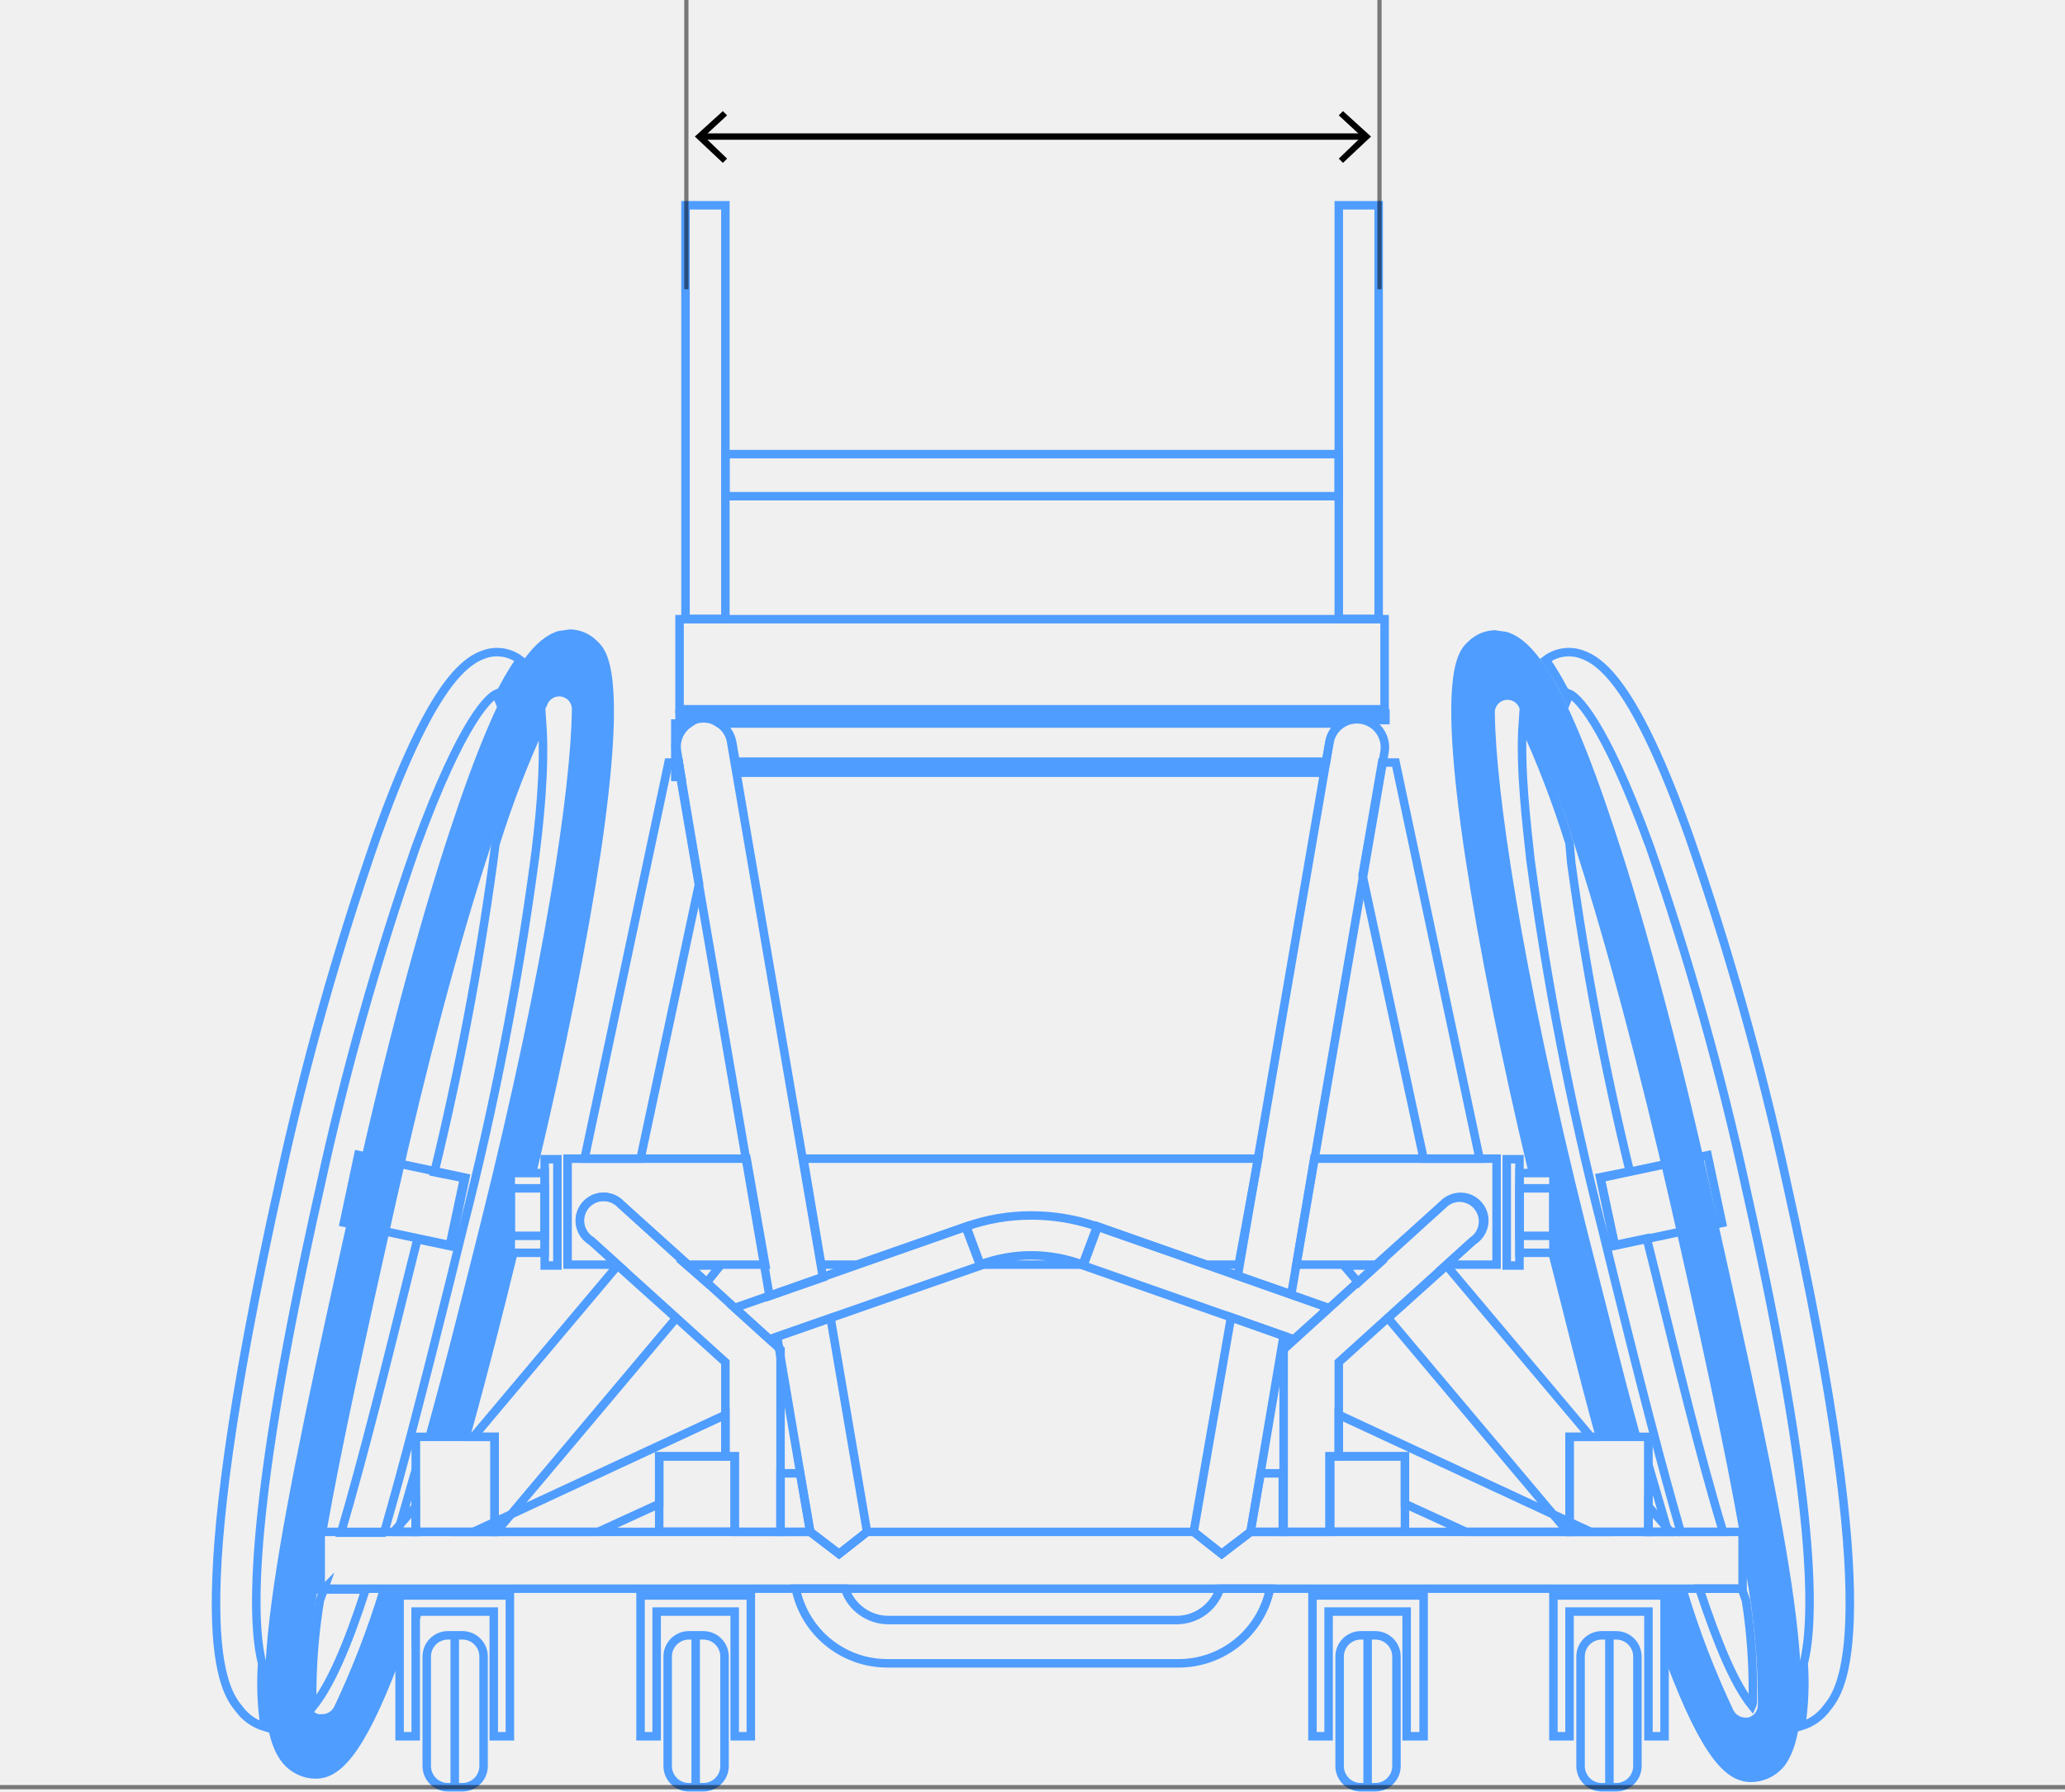
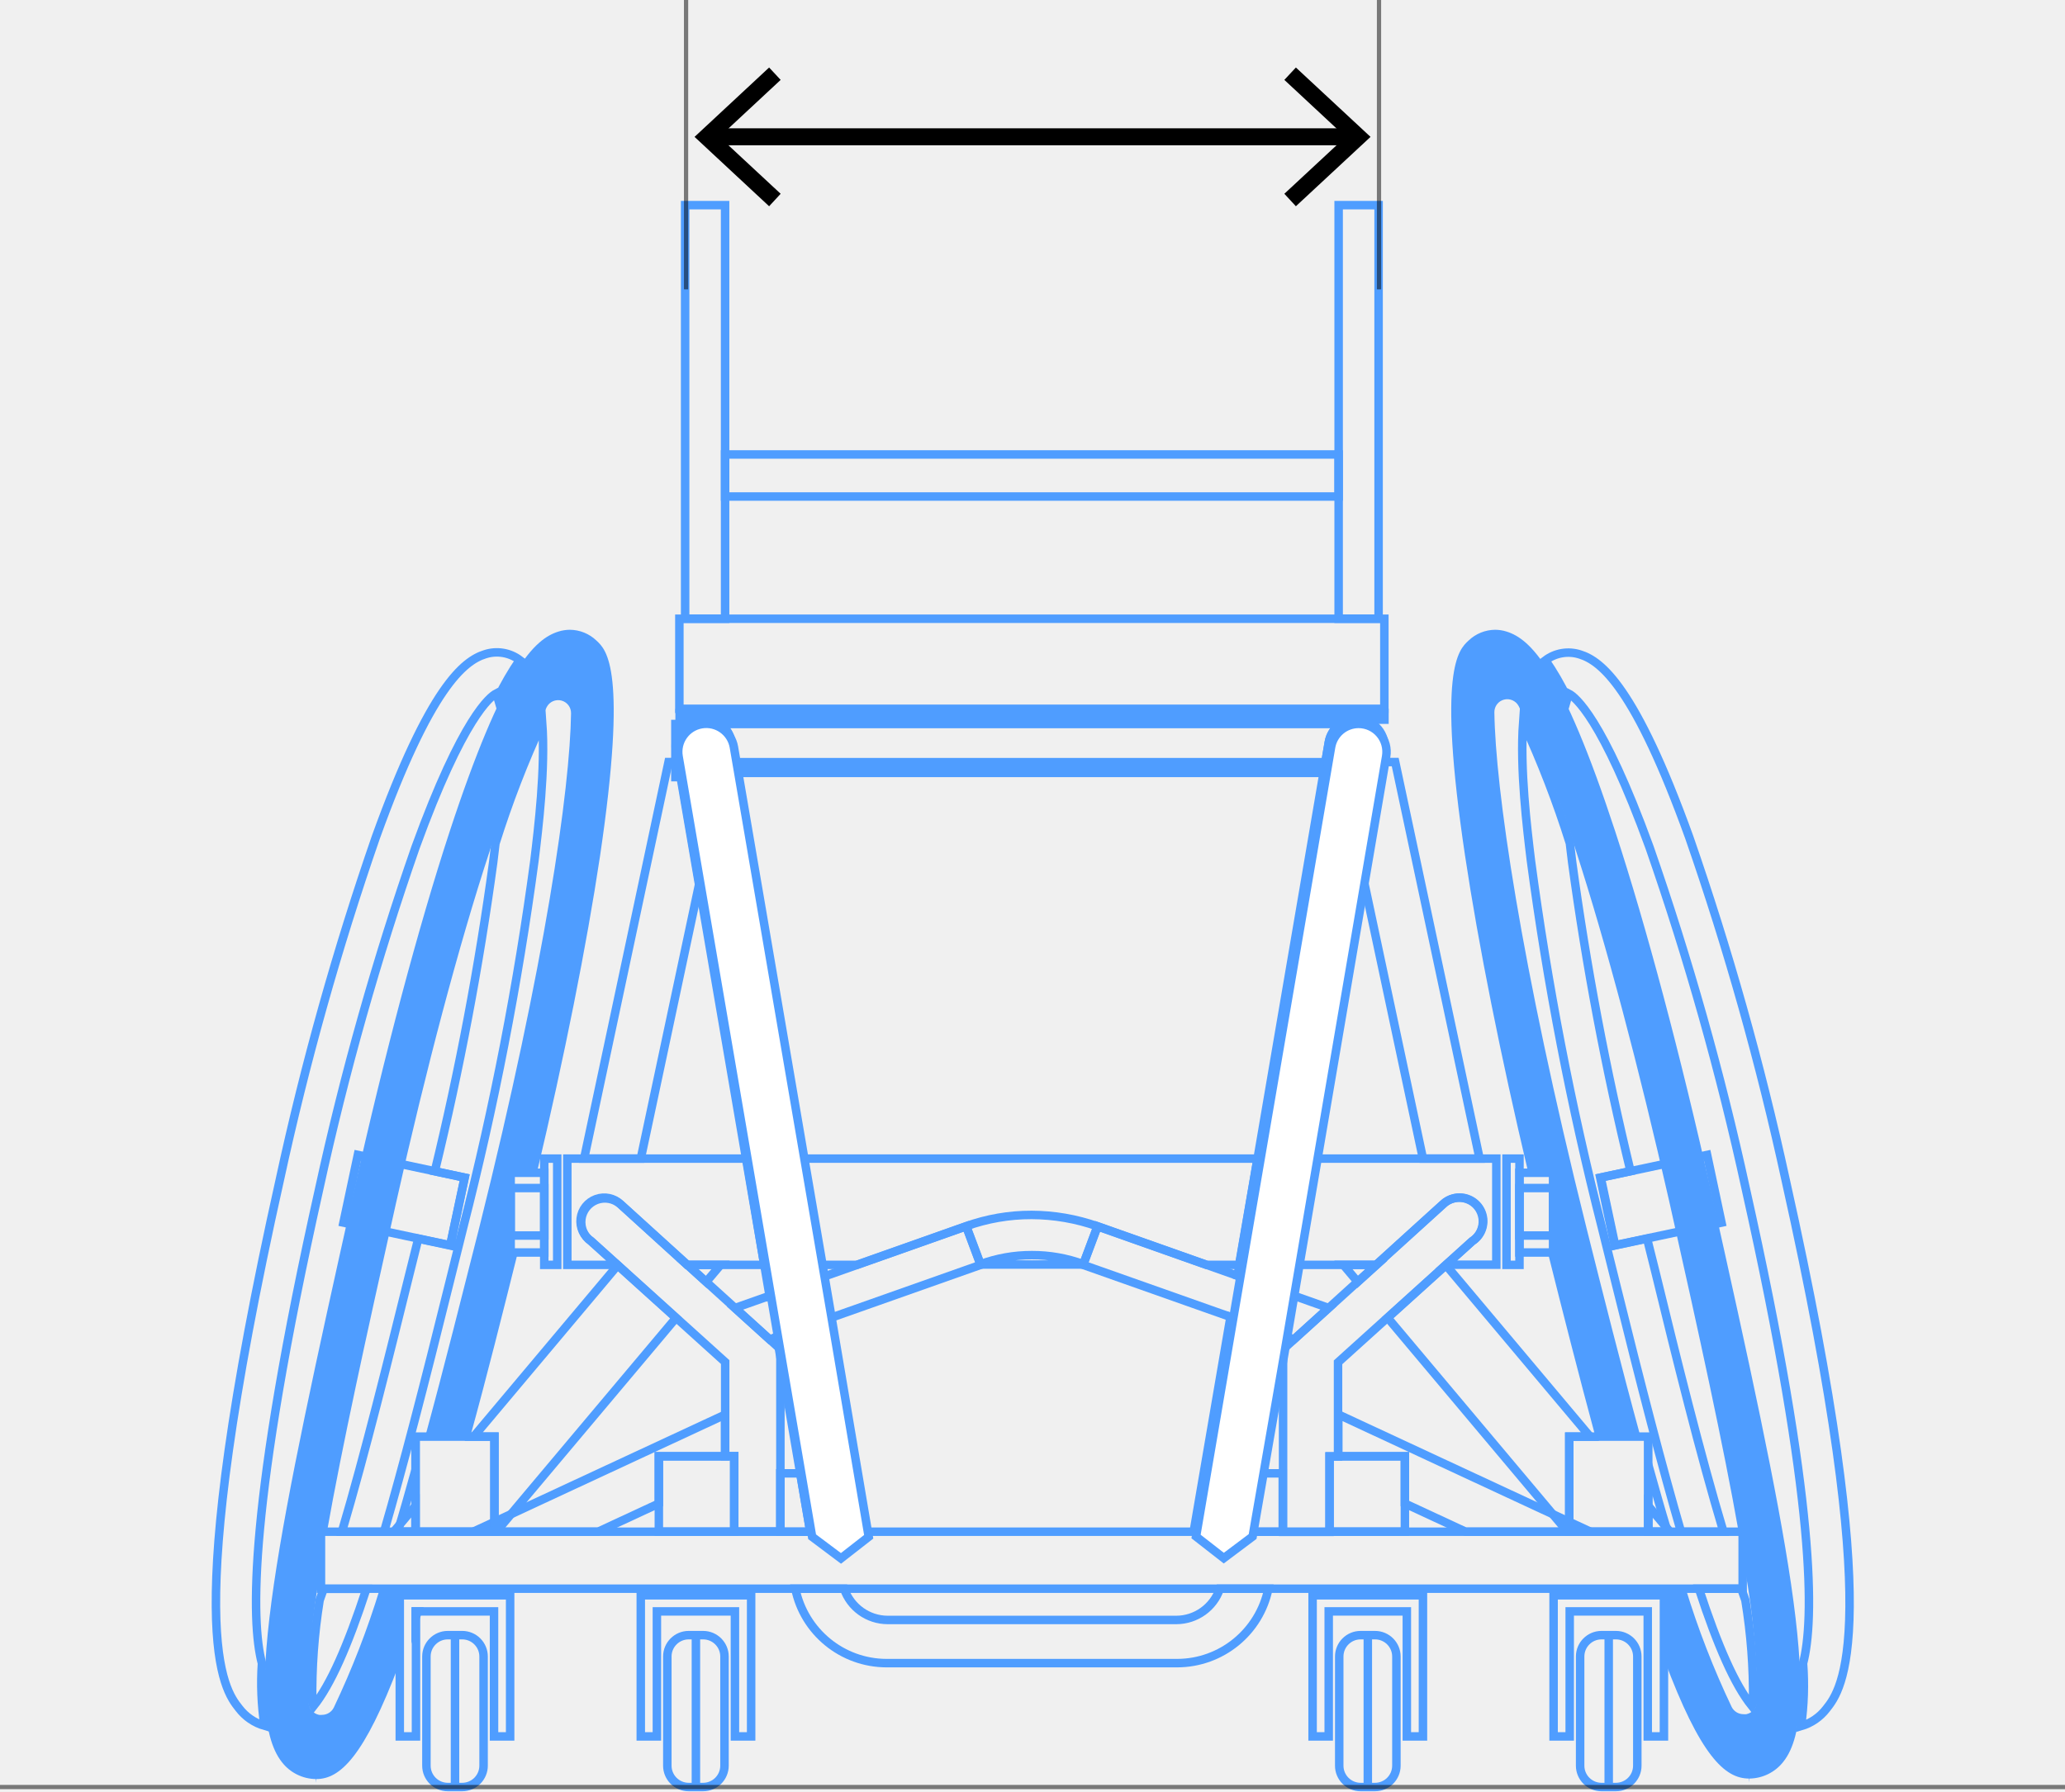
- <svg xmlns="http://www.w3.org/2000/svg" id="Layer_1" data-name="Layer 1" viewBox="0 0 243.4 211.2">
-   <line x1="82.7" y1="16.1" x2="160.8" y2="16.1" fill="none" stroke="#000" stroke-miterlimit="10" stroke-width="0.75" />
-   <polygon points="85.2 19.2 85.7 18.7 83 16.1 85.7 13.6 85.2 13.1 81.9 16.1 85.2 19.2" />
-   <polygon points="158.3 19.2 157.8 18.7 160.5 16.1 157.8 13.6 158.3 13.1 161.6 16.1 158.3 19.2" />
-   <path d="M30.9,196.1c-1.3-5-1.6-18.7,6.8-56A346.6,346.6,0,0,1,49,99.9c5.6-15.4,8.8-17.8,9.5-18.1l0.2,0.5a34,34,0,0,1,2.6-4.5,4.5,4.5,0,0,0-4.1-.7c-2.5.8-6.5,3.8-12.8,21.5A349,349,0,0,0,33,139.1c-11.9,53.4-6.6,60.2-4.8,62.4a5.8,5.8,0,0,0,3,2.1A34.4,34.4,0,0,1,30.9,196.1Z" fill="none" stroke="#4f9dff" stroke-miterlimit="10" />
-   <rect x="85.5" y="53.6" width="72.3" height="4.96" transform="translate(243.3 112.1) rotate(180)" fill="none" stroke="#4f9dff" stroke-miterlimit="10" />
-   <rect x="157.8" y="24.2" width="4.7" height="48.77" fill="none" stroke="#4f9dff" stroke-miterlimit="10" />
-   <rect x="80.8" y="24.2" width="4.7" height="48.77" fill="none" stroke="#4f9dff" stroke-miterlimit="10" />
-   <rect x="80.1" y="73" width="83.1" height="10.62" fill="none" stroke="#4f9dff" stroke-miterlimit="10" />
-   <rect x="60.2" y="138.3" width="4" height="9.4" fill="none" stroke="#4f9dff" stroke-miterlimit="10" />
-   <rect x="64.2" y="136.6" width="1.5" height="12.53" transform="translate(129.9 285.8) rotate(180)" fill="none" stroke="#4f9dff" stroke-miterlimit="10" />
-   <rect x="177.6" y="136.6" width="1.5" height="12.53" transform="translate(356.7 285.8) rotate(180)" fill="none" stroke="#4f9dff" stroke-miterlimit="10" />
-   <polygon points="147.4 180.6 151.2 180.6 151.2 173.7 148.6 173.7 147.4 180.6" fill="none" stroke="#4f9dff" stroke-miterlimit="10" />
-   <polygon points="92 173.7 92 180.6 95.5 180.6 94.3 173.7 92 173.7" fill="none" stroke="#4f9dff" stroke-miterlimit="10" />
-   <path d="M143.8,187.3a5.4,5.4,0,0,1-5.1,3.7h-34a5.4,5.4,0,0,1-5.1-3.7H93.8a11,11,0,0,0,10.8,8.8h34.3a11,11,0,0,0,10.8-8.8h-5.7Z" fill="none" stroke="#4f9dff" stroke-miterlimit="10" />
-   <rect x="157.9" y="192.8" width="6.7" height="17.91" rx="2.5" ry="2.5" fill="none" stroke="#4f9dff" stroke-miterlimit="10" />
-   <polygon points="165.8 188.1 156.6 188.1 155.3 188.1 154.7 188.1 154.7 204.7 156.6 204.7 156.6 190 165.8 190 165.8 204.7 167.8 204.7 167.8 190 167.8 188.1 165.8 188.1" fill="none" stroke="#4f9dff" stroke-miterlimit="10" />
-   <line x1="161.2" y1="192.8" x2="161.2" y2="210.7" fill="none" stroke="#4f9dff" stroke-miterlimit="10" />
-   <rect x="78.7" y="192.8" width="6.7" height="17.91" rx="2.5" ry="2.5" fill="none" stroke="#4f9dff" stroke-miterlimit="10" />
-   <polygon points="86.6 188.1 77.4 188.1 76.1 188.1 75.5 188.1 75.5 204.7 77.4 204.7 77.4 190 86.6 190 86.6 204.7 88.5 204.7 88.5 190 88.5 188.1 86.6 188.1" fill="none" stroke="#4f9dff" stroke-miterlimit="10" />
-   <line x1="82" y1="192.8" x2="82" y2="210.7" fill="none" stroke="#4f9dff" stroke-miterlimit="10" />
-   <rect x="50.3" y="192.8" width="6.7" height="17.91" rx="2.5" ry="2.5" fill="none" stroke="#4f9dff" stroke-miterlimit="10" />
-   <line x1="53.6" y1="192.8" x2="53.6" y2="210.7" fill="none" stroke="#4f9dff" stroke-miterlimit="10" />
-   <rect x="186.3" y="192.8" width="6.7" height="17.91" rx="2.5" ry="2.5" fill="none" stroke="#4f9dff" stroke-miterlimit="10" />
-   <line x1="189.7" y1="192.8" x2="189.7" y2="210.7" fill="none" stroke="#4f9dff" stroke-miterlimit="10" />
-   <rect x="179.1" y="140.1" width="4" height="5.6" fill="none" stroke="#4f9dff" stroke-miterlimit="10" />
-   <polygon points="157.8 166.8 157.8 171.7 165.6 171.7 165.6 177.3 172.8 180.6 187.5 180.6 157.8 166.8" fill="none" stroke="#4f9dff" stroke-miterlimit="10" />
-   <polygon points="85.5 166.8 55.8 180.6 70.5 180.6 77.7 177.3 77.7 171.7 85.5 171.7 85.5 166.8" fill="none" stroke="#4f9dff" stroke-miterlimit="10" />
-   <polygon points="83.3 151.2 84.9 149.2 81 149.2 83.3 151.2" fill="none" stroke="#4f9dff" stroke-miterlimit="10" />
-   <polygon points="145.1 155.3 140.7 180.6 144 183.2 147.4 180.6 151.3 157.5 145.1 155.3" fill="none" stroke="#4f9dff" stroke-miterlimit="10" />
-   <polygon points="91.6 157.6 95.5 180.6 98.9 183.2 102.2 180.6 97.9 155.4 91.6 157.6" fill="none" stroke="#4f9dff" stroke-miterlimit="10" />
-   <polygon points="156.6 154.2 129.4 144.6 127.7 149.2 152.5 157.9 156.6 154.2" fill="none" stroke="#4f9dff" stroke-miterlimit="10" />
-   <path d="M121.6,148a17.4,17.4,0,0,0-6.1,1.1l-1.7-4.5,1.7,4.5h12.1l1.7-4.5-1.7,4.5A17.4,17.4,0,0,0,121.6,148Z" fill="none" stroke="#4f9dff" stroke-miterlimit="10" />
-   <polygon points="90.7 157.9 115.6 149.2 113.9 144.6 86.6 154.2 90.7 157.9" fill="none" stroke="#4f9dff" stroke-miterlimit="10" />
-   <rect x="179.1" y="138.3" width="4" height="9.4" fill="none" stroke="#4f9dff" stroke-miterlimit="10" />
-   <path d="M88,136.6H66.9v12.5h5.9l-3.1-2.8a2.8,2.8,0,1,1,3.5-4.3h0l7.9,7.1h9.1Z" fill="none" stroke="#4f9dff" stroke-miterlimit="10" />
-   <path d="M148.3,136.6H94.7l2.1,12.5H101l12.9-4.5a22.7,22.7,0,0,1,7.7-1.3,23.6,23.6,0,0,1,7.7,1.3l12.9,4.5h3.8Z" fill="none" stroke="#4f9dff" stroke-miterlimit="10" />
-   <path d="M154.9,136.6l-2.1,12.5h9.4l7.9-7.1h0a2.8,2.8,0,1,1,3.5,4.3l-3.1,2.8h5.9V136.6H154.9Z" fill="none" stroke="#4f9dff" stroke-miterlimit="10" />
-   <rect x="41.2" y="137.4" width="12.9" height="8.16" transform="translate(30.5 -6.8) rotate(12)" fill="none" stroke="#4f9dff" stroke-miterlimit="10" />
-   <polygon points="80 89.9 78.8 89.9 68.9 136.6 75.5 136.6 82.4 104.2 80 89.9" fill="none" stroke="#4f9dff" stroke-miterlimit="10" />
-   <polygon points="164.5 89.9 162.9 89.9 160.6 103.2 167.8 136.6 174.4 136.6 164.5 89.9" fill="none" stroke="#4f9dff" stroke-miterlimit="10" />
-   <path d="M79.8,88.6a3.3,3.3,0,0,1,1.4-3.3H79.6v4.5H80Z" fill="none" stroke="#4f9dff" stroke-miterlimit="10" />
-   <path d="M86.3,87.5l0.4,2.3h69.6l0.4-2.3a3.3,3.3,0,0,1,1.4-2.2H84.8A3.3,3.3,0,0,1,86.3,87.5Z" fill="none" stroke="#4f9dff" stroke-miterlimit="10" />
-   <polygon points="80 89.9 79.6 89.9 79.6 91.6 80.3 91.6 80 89.9" fill="none" stroke="#4f9dff" stroke-miterlimit="10" />
-   <polygon points="87 91.6 155.9 91.6 156.3 89.9 86.7 89.9 87 91.6" fill="#4f9dff" />
-   <path d="M97,150.6l-10.8-63a3.3,3.3,0,1,0-6.5,1.1l11,64.1Z" fill="none" stroke="#4f9dff" stroke-miterlimit="10" />
-   <path d="M159.9,84.8a3.3,3.3,0,0,0-3.2,2.7l-10.8,62.9,6.3,2.2,11-64A3.3,3.3,0,0,0,159.9,84.8Z" fill="none" stroke="#4f9dff" stroke-miterlimit="10" />
-   <path d="M79.6,83.6v1.8h1.6a3.2,3.2,0,0,1,3.7,0h73.2a3.2,3.2,0,0,1,3.7,0h2V83.6H79.6Z" fill="#4f9dff" />
-   <rect x="60.2" y="140.1" width="4" height="5.6" fill="none" stroke="#4f9dff" stroke-miterlimit="10" />
-   <path d="M212.6,196.1c1.3-5,1.6-18.7-6.8-56a346.6,346.6,0,0,0-11.3-40.2c-5.6-15.4-8.8-17.8-9.5-18.1l-0.2.5a34,34,0,0,0-2.6-4.5,4.5,4.5,0,0,1,4.1-.7c2.5,0.8,6.5,3.8,12.8,21.5a349,349,0,0,1,11.4,40.4c11.9,53.4,6.6,60.2,4.8,62.4a5.8,5.8,0,0,1-3,2.1A34.4,34.4,0,0,0,212.6,196.1Z" fill="none" stroke="#4f9dff" stroke-miterlimit="10" />
-   <rect x="189.4" y="137.4" width="12.9" height="8.16" transform="translate(416.8 239.2) rotate(168)" fill="none" stroke="#4f9dff" stroke-miterlimit="10" />
-   <path d="M172.1,141.2a2.8,2.8,0,0,0-2,.8h0l-18.8,17.1v21.5h5.5v-8.9h1V160.6l15.8-14.3A2.8,2.8,0,0,0,172.1,141.2Z" fill="none" stroke="#4f9dff" stroke-miterlimit="10" />
-   <rect x="156.7" y="171.7" width="8.9" height="8.88" fill="none" stroke="#4f9dff" stroke-miterlimit="10" />
-   <path d="M73.2,142h0a2.8,2.8,0,1,0-3.5,4.3l15.8,14.3v11.1h1.1v8.9H92V159.1Z" fill="none" stroke="#4f9dff" stroke-miterlimit="10" />
-   <rect x="77.7" y="171.7" width="8.9" height="8.88" fill="none" stroke="#4f9dff" stroke-miterlimit="10" />
-   <path d="M188.8,144.7l1.6,6.5c3,12.1,5.5,21.8,7.7,29.4h5c-2.8-9.2-5.5-20.5-8-30.6l-1-4-3.8.8-1.7-8,3.5-.7a360.1,360.1,0,0,1-6.9-36.4L185,99.4a118.1,118.1,0,0,0-5.5-14.3c-0.4,5.5.5,12.5,0.9,16.3A376.3,376.3,0,0,0,188.8,144.7Z" fill="none" stroke="#4f9dff" stroke-miterlimit="10" />
-   <path d="M205.8,188.7l-0.5-1.4h-5c2.3,6.9,4.2,11.3,6.2,13.8a1.1,1.1,0,0,0,.1-0.5A68.6,68.6,0,0,0,205.8,188.7Z" fill="none" stroke="#4f9dff" stroke-miterlimit="10" />
-   <path d="M45.3,180.6c2.2-7.6,4.7-17.3,7.7-29.4l1.6-6.5A376.3,376.3,0,0,0,63,101.5c0.5-3.8,1.3-10.8.9-16.3a118.1,118.1,0,0,0-5.5,14.3l-0.3,2.3a360.1,360.1,0,0,1-6.9,36.4l3.5,0.7-1.7,8-3.8-.8-1,4c-2.5,10.1-5.3,21.4-8,30.6h5Z" fill="none" stroke="#4f9dff" stroke-miterlimit="10" />
-   <path d="M38.2,187.3l-0.5,1.4a68.6,68.6,0,0,0-.9,12,1.1,1.1,0,0,0,.1.5c2-2.5,4-7,6.2-13.8h-5Z" fill="none" stroke="#4f9dff" stroke-miterlimit="10" />
-   <polygon points="147.4 180.6 144 183.2 140.7 180.6 102.2 180.6 98.9 183.2 95.5 180.6 37.8 180.6 37.8 187.3 205.4 187.3 205.4 180.6 147.4 180.6" fill="none" stroke="#4f9dff" stroke-miterlimit="10" />
-   <polygon points="194.3 188.1 185 188.1 183.7 188.1 183.1 188.1 183.1 204.7 185 204.7 185 190 194.3 190 194.3 204.7 196.2 204.7 196.2 190 196.2 188.1 194.3 188.1" fill="none" stroke="#4f9dff" stroke-miterlimit="10" />
-   <path d="M49,190.8l0.2-.7H49v0.7Z" fill="none" stroke="#4f9dff" stroke-miterlimit="10" />
-   <polygon points="58.2 188.1 49 188.1 47.7 188.1 47.1 188.1 47.1 204.7 49 204.7 49 190 58.2 190 58.2 204.7 60.1 204.7 60.1 190 60.1 188.1 58.2 188.1" fill="none" stroke="#4f9dff" stroke-miterlimit="10" />
-   <path d="M194.3,172.7v7.9h2.3Z" fill="none" stroke="#4f9dff" stroke-miterlimit="10" />
-   <path d="M201.7,140.6c-3.6-16.2-7.6-31.3-11.3-42.5-6.3-19.2-10-22.7-12.8-23.6l-1.4-.2a4.6,4.6,0,0,0-3.1,1.3c-1.2,1.1-3.7,3.4-.4,25.4,1.6,10.5,4.2,23.6,7.5,37.4h3.1v9.4h-0.8c1.8,7,3.6,14.5,5.6,21.7h5.3c-2.3-8.3-4.4-16.9-6.4-24.7-7.8-31.2-10.7-51.8-10.8-60.6a1.5,1.5,0,0,1,2.9-.7,108.7,108.7,0,0,1,6.8,17.1c3.5,10.9,7.4,25.6,11,41.4s6.4,28.7,8.2,38.9h0.5v3.1l0.2,1.5a83.5,83.5,0,0,1,1.4,15.5,1.5,1.5,0,0,1-1.2,1.5h-0.3a1.6,1.6,0,0,1-1.4-.9,101.7,101.7,0,0,1-5.4-14h-5.4l0.3,0.8h2.6v7.6c4.3,11.4,7.1,14.1,10,14.1v0a5.1,5.1,0,0,0,4-2C215.1,201.6,210.7,180.5,201.7,140.6Z" fill="#4f9dff" />
-   <polygon points="187.5 169.4 170.5 149.2 163.6 155.4 184.8 180.6 185 180.6 185 169.4 187.5 169.4" fill="none" stroke="#4f9dff" stroke-miterlimit="10" />
-   <polygon points="194.3 177.6 194.3 180.6 196.9 180.6 194.3 177.6" fill="none" stroke="#4f9dff" stroke-miterlimit="10" />
-   <rect x="185" y="169.4" width="9.3" height="11.2" fill="none" stroke="#4f9dff" stroke-miterlimit="10" />
-   <path d="M70.3,75.5a4.6,4.6,0,0,0-3.1-1.3l-1.4.2c-2.8.9-6.5,4.4-12.8,23.6-3.7,11.2-7.7,26.3-11.3,42.5-8.9,39.9-13.3,61-8.5,67.2a5.1,5.1,0,0,0,4,2v0c2.8,0,5.6-2.6,9.8-13.7v-8h2.8l0.3-.8H44.8a101.7,101.7,0,0,1-5.4,14,1.6,1.6,0,0,1-1.4.9H37.6a1.5,1.5,0,0,1-1.2-1.5,83.5,83.5,0,0,1,1.4-15.5v-4.6h0.7c1.8-10.2,4.6-22.8,8.2-38.9s7.4-30.4,11-41.4a108.7,108.7,0,0,1,6.8-17.1,1.5,1.5,0,0,1,2.9.7c-0.1,8.8-3,29.4-10.8,60.6-2,7.9-4.1,16.5-6.4,24.7h5.3c2-7.2,3.9-14.7,5.6-21.7H60.2v-9.4h3.1c3.3-13.8,5.9-26.9,7.5-37.4C74,78.9,71.5,76.6,70.3,75.5Z" fill="#4f9dff" />
-   <path d="M49,180.6v-7.3l-2.1,7.3H49Z" fill="none" stroke="#4f9dff" stroke-miterlimit="10" />
-   <polygon points="46.4 180.6 49 180.6 49 177.6 46.4 180.6" fill="none" stroke="#4f9dff" stroke-miterlimit="10" />
-   <polygon points="72.8 149.2 55.8 169.4 58.3 169.4 58.3 180.6 58.5 180.6 79.7 155.4 72.8 149.2" fill="none" stroke="#4f9dff" stroke-miterlimit="10" />
-   <rect x="49" y="169.4" width="9.3" height="11.2" fill="none" stroke="#4f9dff" stroke-miterlimit="10" />
-   <polygon points="160.1 151.2 158.4 149.2 162.3 149.2 160.1 151.2" fill="none" stroke="#4f9dff" stroke-miterlimit="10" />
-   <line x1="80.9" x2="80.9" y2="34.1" fill="none" stroke="#000" stroke-miterlimit="10" stroke-width="0.5" opacity="0.5" />
-   <line x1="162.6" x2="162.6" y2="34.1" fill="none" stroke="#000" stroke-miterlimit="10" stroke-width="0.5" opacity="0.5" />
-   <line x1="243.4" y1="210.7" y2="210.7" fill="none" stroke="#000" stroke-miterlimit="10" stroke-width="0.5" opacity="0.5" />
+ <svg xmlns="http://www.w3.org/2000/svg" id="Layer_1" data-name="Layer 1" viewBox="0 0 243.44 211.22">
+   <defs>
+     <style>.cls-1,.cls-2,.cls-4{fill:none;}.cls-1,.cls-4{stroke:#000;}.cls-1,.cls-2,.cls-4,.cls-5{stroke-miterlimit:10;}.cls-1{stroke-width:2px;}.cls-2,.cls-5{stroke:#4f9dff;}.cls-3{fill:#4f9dff;}.cls-4{stroke-width:0.5px;opacity:0.5;}.cls-5{fill:#fff;}</style>
+   </defs>
+   <line class="cls-1" x1="84.04" y1="16.13" x2="159.4" y2="16.13" />
+   <polygon points="90.67 24.32 92.03 22.85 84.81 16.14 92.03 9.42 90.67 7.96 81.88 16.14 90.67 24.32" />
+   <polygon points="152.77 24.32 151.41 22.85 158.63 16.14 151.41 9.42 152.77 7.96 161.57 16.14 152.77 24.32" />
+   <path class="cls-2" d="M30.88,196.14c-1.31-5-1.58-18.73,6.76-56A346.59,346.59,0,0,1,49,99.88c5.58-15.36,8.82-17.75,9.49-18.1a2.86,2.86,0,0,1,.2.51,34,34,0,0,1,2.58-4.46,4.47,4.47,0,0,0-4.1-.68c-2.46.77-6.47,3.84-12.85,21.54A349,349,0,0,0,33,139.06c-11.93,53.4-6.58,60.16-4.82,62.38a5.83,5.83,0,0,0,3,2.06A34.43,34.43,0,0,1,30.88,196.14Z" />
+   <rect class="cls-2" x="85.48" y="53.59" width="72.33" height="4.96" transform="translate(243.29 112.14) rotate(180)" />
+   <rect class="cls-2" x="157.81" y="24.19" width="4.71" height="48.77" />
+   <rect class="cls-2" x="80.77" y="24.19" width="4.71" height="48.77" />
+   <rect class="cls-2" x="80.09" y="72.96" width="83.11" height="10.62" />
+   <rect class="cls-2" x="60.2" y="138.29" width="3.97" height="9.4" />
+   <rect class="cls-2" x="64.17" y="136.62" width="1.53" height="12.53" transform="translate(129.86 285.77) rotate(180)" />
+   <rect class="cls-2" x="177.59" y="136.62" width="1.53" height="12.53" transform="translate(356.72 285.77) rotate(180)" />
+   <polygon class="cls-2" points="147.4 180.61 151.22 180.61 151.22 173.73 148.57 173.73 147.4 180.61" />
+   <polygon class="cls-2" points="91.99 173.73 91.99 180.61 95.52 180.61 94.34 173.73 91.99 173.73" />
+   <path class="cls-2" d="M143.81,187.33a5.44,5.44,0,0,1-5.15,3.69h-34a5.44,5.44,0,0,1-5.15-3.69H93.76a11,11,0,0,0,10.76,8.78h34.25a11,11,0,0,0,10.76-8.78h-5.71Z" />
+   <rect class="cls-2" x="157.88" y="192.81" width="6.74" height="17.91" rx="2.52" ry="2.52" />
+   <polygon class="cls-2" points="165.85 188.11 156.64 188.11 155.34 188.11 154.74 188.11 154.74 204.75 156.64 204.75 156.64 190.01 165.85 190.01 165.85 204.75 167.75 204.75 167.75 190.01 167.75 188.11 165.85 188.11" />
+   <line class="cls-2" x1="161.25" y1="192.81" x2="161.25" y2="210.72" />
+   <rect class="cls-2" x="78.67" y="192.81" width="6.74" height="17.91" rx="2.52" ry="2.52" />
+   <polygon class="cls-2" points="86.64 188.11 77.44 188.11 76.14 188.11 75.54 188.11 75.54 204.75 77.44 204.75 77.44 190.01 86.64 190.01 86.64 204.75 88.55 204.75 88.55 190.01 88.55 188.11 86.64 188.11" />
+   <line class="cls-2" x1="82.04" y1="192.81" x2="82.04" y2="210.72" />
+   <rect class="cls-2" x="50.27" y="192.81" width="6.74" height="17.91" rx="2.52" ry="2.52" />
+   <line class="cls-2" x1="53.64" y1="192.81" x2="53.64" y2="210.72" />
+   <rect class="cls-2" x="186.28" y="192.81" width="6.74" height="17.91" rx="2.52" ry="2.52" />
+   <line class="cls-2" x1="189.65" y1="192.81" x2="189.65" y2="210.72" />
+   <rect class="cls-2" x="179.12" y="140.09" width="3.97" height="5.6" />
+   <polygon class="cls-2" points="157.77 166.79 157.77 171.72 165.62 171.72 165.62 177.29 172.77 180.61 187.49 180.61 157.77 166.79" />
+   <polygon class="cls-2" points="85.48 166.81 55.8 180.61 70.52 180.61 77.67 177.29 77.67 171.72 85.48 171.72 85.48 166.81" />
+   <polygon class="cls-2" points="83.25 151.16 84.95 149.15 81.03 149.15 83.25 151.16" />
+   <polygon class="cls-2" points="145.06 155.29 140.72 180.61 144 183.16 147.4 180.61 151.35 157.51 145.06 155.29" />
+   <polygon class="cls-2" points="91.59 157.64 95.52 180.61 98.92 183.16 102.19 180.61 97.88 155.42 91.59 157.64" />
+   <polygon class="cls-2" points="156.62 154.23 129.39 144.6 127.69 149.15 152.54 157.93 156.62 154.23" />
+   <path class="cls-2" d="M121.64,148a17.37,17.37,0,0,0-6.05,1.07l-1.69-4.51,1.71,4.55h12.08l1.71-4.55-1.69,4.51A17.37,17.37,0,0,0,121.64,148Z" />
+   <polygon class="cls-2" points="90.73 157.94 115.6 149.15 113.9 144.6 86.64 154.24 90.73 157.94" />
+   <rect class="cls-2" x="179.12" y="138.29" width="3.97" height="9.4" />
+   <path class="cls-2" d="M88,136.62H66.88v12.53h5.88l-3.08-2.78A2.79,2.79,0,1,1,73.14,142l0,0L81,149.15h9.1Z" />
+   <path class="cls-2" d="M148.25,136.62H94.66l2.14,12.53H101l12.87-4.55a22.71,22.71,0,0,1,7.75-1.34,23.56,23.56,0,0,1,7.75,1.34l12.87,4.55h3.84Z" />
+   <path class="cls-2" d="M154.92,136.62l-2.14,12.53h9.44l7.87-7.14,0,0a2.79,2.79,0,1,1,3.47,4.34l-3.08,2.78h5.92V136.62H154.92Z" />
+   <rect class="cls-2" x="41.2" y="137.43" width="12.88" height="8.16" transform="translate(30.46 -6.81) rotate(12)" />
+   <polygon class="cls-2" points="79.99 89.86 78.81 89.86 68.86 136.62 75.54 136.62 82.44 104.17 79.99 89.86" />
+   <polygon class="cls-2" points="164.48 89.86 162.92 89.86 160.64 103.19 167.75 136.62 174.43 136.62 164.48 89.86" />
+   <path class="cls-2" d="M79.78,88.64a3.27,3.27,0,0,1,1.42-3.27H79.62v4.5H80Z" />
+   <path class="cls-2" d="M86.26,87.53l0.4,2.34h69.59l0.4-2.34a3.27,3.27,0,0,1,1.41-2.16H84.85A3.27,3.27,0,0,1,86.26,87.53Z" />
+   <polygon class="cls-2" points="79.99 89.86 79.62 89.86 79.62 91.64 80.29 91.64 79.99 89.86" />
+   <polygon class="cls-3" points="86.96 91.64 155.95 91.64 156.25 89.86 86.66 89.86 86.96 91.64" />
+   <path class="cls-2" d="M97,150.56l-10.79-63a3.29,3.29,0,1,0-6.48,1.11l11,64.15Z" />
+   <path class="cls-2" d="M159.89,84.79a3.29,3.29,0,0,0-3.24,2.73l-10.76,62.91,6.29,2.22,11-64A3.29,3.29,0,0,0,159.89,84.79Z" />
+   <path class="cls-3" d="M79.62,83.58v1.78H81.2a3.21,3.21,0,0,1,3.65,0h73.21a3.21,3.21,0,0,1,3.65,0h2V83.58H79.62Z" />
+   <rect class="cls-2" x="60.2" y="140.09" width="3.97" height="5.6" />
+   <path class="cls-2" d="M212.56,196.14c1.31-5,1.58-18.73-6.76-56a346.59,346.59,0,0,0-11.34-40.23c-5.58-15.36-8.82-17.75-9.49-18.1a2.86,2.86,0,0,0-.2.51,34,34,0,0,0-2.58-4.46,4.47,4.47,0,0,1,4.1-.68c2.46,0.77,6.47,3.84,12.85,21.54a349,349,0,0,1,11.36,40.38c11.93,53.4,6.58,60.16,4.82,62.38a5.83,5.83,0,0,1-3,2.06A34.43,34.43,0,0,0,212.56,196.14Z" />
+   <rect class="cls-2" x="189.37" y="137.43" width="12.88" height="8.16" transform="translate(416.75 239.22) rotate(168)" />
+   <path class="cls-2" d="M172.09,141.21a2.79,2.79,0,0,0-2,.82l0,0-18.83,17.08v21.52h5.48v-8.88h1V160.64l15.8-14.27A2.79,2.79,0,0,0,172.09,141.21Z" />
+   <rect class="cls-2" x="156.74" y="171.72" width="8.88" height="8.88" />
+   <path class="cls-2" d="M73.16,142l0,0a2.79,2.79,0,1,0-3.47,4.34l15.8,14.27v11.09h1.07v8.88H92V159.09Z" />
+   <rect class="cls-2" x="77.67" y="171.72" width="8.88" height="8.88" />
+   <path class="cls-2" d="M188.83,144.68c0.53,2.11,1.07,4.29,1.62,6.52,3,12.14,5.51,21.82,7.72,29.41h5c-2.75-9.2-5.55-20.5-8-30.56l-1-4-3.76.8-1.7-8,3.51-.75a360.06,360.06,0,0,1-6.88-36.42c-0.1-.78-0.19-1.53-0.27-2.25a118.13,118.13,0,0,0-5.51-14.26c-0.4,5.49.46,12.52,0.92,16.32A376.27,376.27,0,0,0,188.83,144.68Z" />
+   <path class="cls-2" d="M205.76,188.69l-0.48-1.36h-5c2.25,6.86,4.24,11.33,6.24,13.83a1.11,1.11,0,0,0,.15-0.49A68.64,68.64,0,0,0,205.76,188.69Z" />
+   <path class="cls-2" d="M45.28,180.61C47.49,173,50,163.34,53,151.2c0.55-2.22,1.09-4.41,1.62-6.52A376.27,376.27,0,0,0,63,101.5c0.46-3.79,1.32-10.83.92-16.32a118.13,118.13,0,0,0-5.51,14.26c-0.08.72-.17,1.47-0.27,2.25a360.06,360.06,0,0,1-6.88,36.42l3.51,0.75-1.7,8-3.76-.8-1,4c-2.49,10.05-5.28,21.36-8,30.56h5Z" />
+   <path class="cls-2" d="M38.16,187.33l-0.48,1.36a68.64,68.64,0,0,0-.87,12,1.11,1.11,0,0,0,.15.49c2-2.51,4-7,6.24-13.83h-5Z" />
+   <polygon class="cls-2" points="147.4 180.61 144 183.16 140.72 180.61 102.19 180.61 98.92 183.16 95.52 180.61 37.84 180.61 37.84 187.33 205.44 187.33 205.44 180.61 147.4 180.61" />
+   <polygon class="cls-2" points="194.25 188.11 185.05 188.11 183.75 188.11 183.15 188.11 183.15 204.75 185.05 204.75 185.05 190.01 194.25 190.01 194.25 204.75 196.16 204.75 196.16 190.01 196.16 188.11 194.25 188.11" />
+   <path class="cls-2" d="M49,190.76l0.25-.75H49v0.75Z" />
+   <polygon class="cls-2" points="58.24 188.11 49.04 188.11 47.73 188.11 47.13 188.11 47.13 204.75 49.04 204.75 49.04 190.01 58.24 190.01 58.24 204.75 60.14 204.75 60.14 190.01 60.14 188.11 58.24 188.11" />
+   <path class="cls-2" d="M194.31,172.74v7.87h2.27C195.81,178.06,195.06,175.42,194.31,172.74Z" />
+   <path class="cls-3" d="M201.74,140.6c-3.63-16.25-7.65-31.34-11.31-42.52-6.3-19.23-10-22.73-12.83-23.61a4.52,4.52,0,0,0-1.35-.21,4.58,4.58,0,0,0-3.12,1.27c-1.2,1.11-3.7,3.41-.42,25.35,1.58,10.53,4.19,23.59,7.46,37.4h3.07v9.4h-0.77c1.75,7,3.65,14.46,5.61,21.71h5.31c-2.26-8.28-4.43-16.88-6.4-24.75-7.8-31.24-10.7-51.81-10.82-60.65a1.52,1.52,0,0,1,2.86-.74,108.71,108.71,0,0,1,6.76,17.08c3.55,10.94,7.44,25.63,11,41.36,3.59,16,6.36,28.67,8.17,38.9h0.53v3.09c0.08,0.5.17,1,.24,1.49a83.53,83.53,0,0,1,1.38,15.5,1.55,1.55,0,0,1-1.23,1.46,1.58,1.58,0,0,1-.35,0,1.55,1.55,0,0,1-1.39-.86,101.69,101.69,0,0,1-5.43-14h-5.38l0.25,0.78h2.61v7.6c4.25,11.41,7.14,14.07,10,14.07v0.44l0.06-.44a5.14,5.14,0,0,0,4-2C215.08,201.61,210.66,180.5,201.74,140.6Z" />
+   <polygon class="cls-2" points="187.45 169.4 170.46 149.18 163.59 155.39 184.78 180.61 185 180.61 185 169.4 187.45 169.4" />
+   <polygon class="cls-2" points="194.31 177.56 194.31 180.61 196.87 180.61 194.31 177.56" />
+   <rect class="cls-2" x="185" y="169.4" width="9.31" height="11.2" />
+   <path class="cls-3" d="M70.31,75.53a4.58,4.58,0,0,0-3.12-1.27,4.52,4.52,0,0,0-1.35.21C63,75.35,59.31,78.85,53,98.08c-3.66,11.17-7.68,26.27-11.31,42.52-8.92,39.9-13.34,61-8.46,67.18a5.14,5.14,0,0,0,4,2l0.06,0.44v-0.44c2.78,0,5.63-2.58,9.8-13.65v-8H49.9l0.25-.78H44.78a101.69,101.69,0,0,1-5.43,14,1.55,1.55,0,0,1-1.39.86,1.58,1.58,0,0,1-.35,0,1.55,1.55,0,0,1-1.23-1.46,83.53,83.53,0,0,1,1.38-15.5l0.09-.55v-4h0.68c1.81-10.23,4.59-22.85,8.17-38.9,3.52-15.74,7.41-30.43,11-41.36a108.71,108.71,0,0,1,6.76-17.08,1.52,1.52,0,0,1,2.86.74c-0.12,8.84-3,29.41-10.82,60.65-2,7.86-4.14,16.47-6.4,24.75h5.31c2-7.25,3.86-14.71,5.61-21.71H60.2v-9.4h3.07c3.27-13.81,5.88-26.88,7.46-37.4C74,78.94,71.51,76.64,70.31,75.53Z" />
+   <path class="cls-2" d="M49,180.61v-7.33c-0.7,2.5-1.4,5-2.11,7.33H49Z" />
+   <polygon class="cls-2" points="46.42 180.61 48.98 180.61 48.98 177.56 46.42 180.61" />
+   <polygon class="cls-2" points="72.81 149.2 55.84 169.4 58.29 169.4 58.29 180.61 58.51 180.61 79.69 155.41 72.81 149.2" />
+   <rect class="cls-2" x="48.98" y="169.4" width="9.31" height="11.2" />
+   <polygon class="cls-2" points="160.06 151.16 158.37 149.15 162.28 149.15 160.06 151.16" />
+   <line class="cls-4" x1="80.88" x2="80.88" y2="34.12" />
+   <line class="cls-4" x1="162.57" x2="162.57" y2="34.12" />
+   <line class="cls-4" x1="243.44" y1="210.72" y2="210.72" />
+   <path class="cls-5" d="M160.16,85.36a3.29,3.29,0,0,0-3.24,2.73l-11.6,67.76L141,181.18l3.27,2.55,3.4-2.55,3.74-21.56,12-70.41A3.29,3.29,0,0,0,160.16,85.36Z" />
+   <path class="cls-5" d="M98.14,156L86.52,88.1A3.29,3.29,0,1,0,80,89.21l11.81,69,3.93,23,3.4,2.55,3.27-2.55Z" />
</svg>
